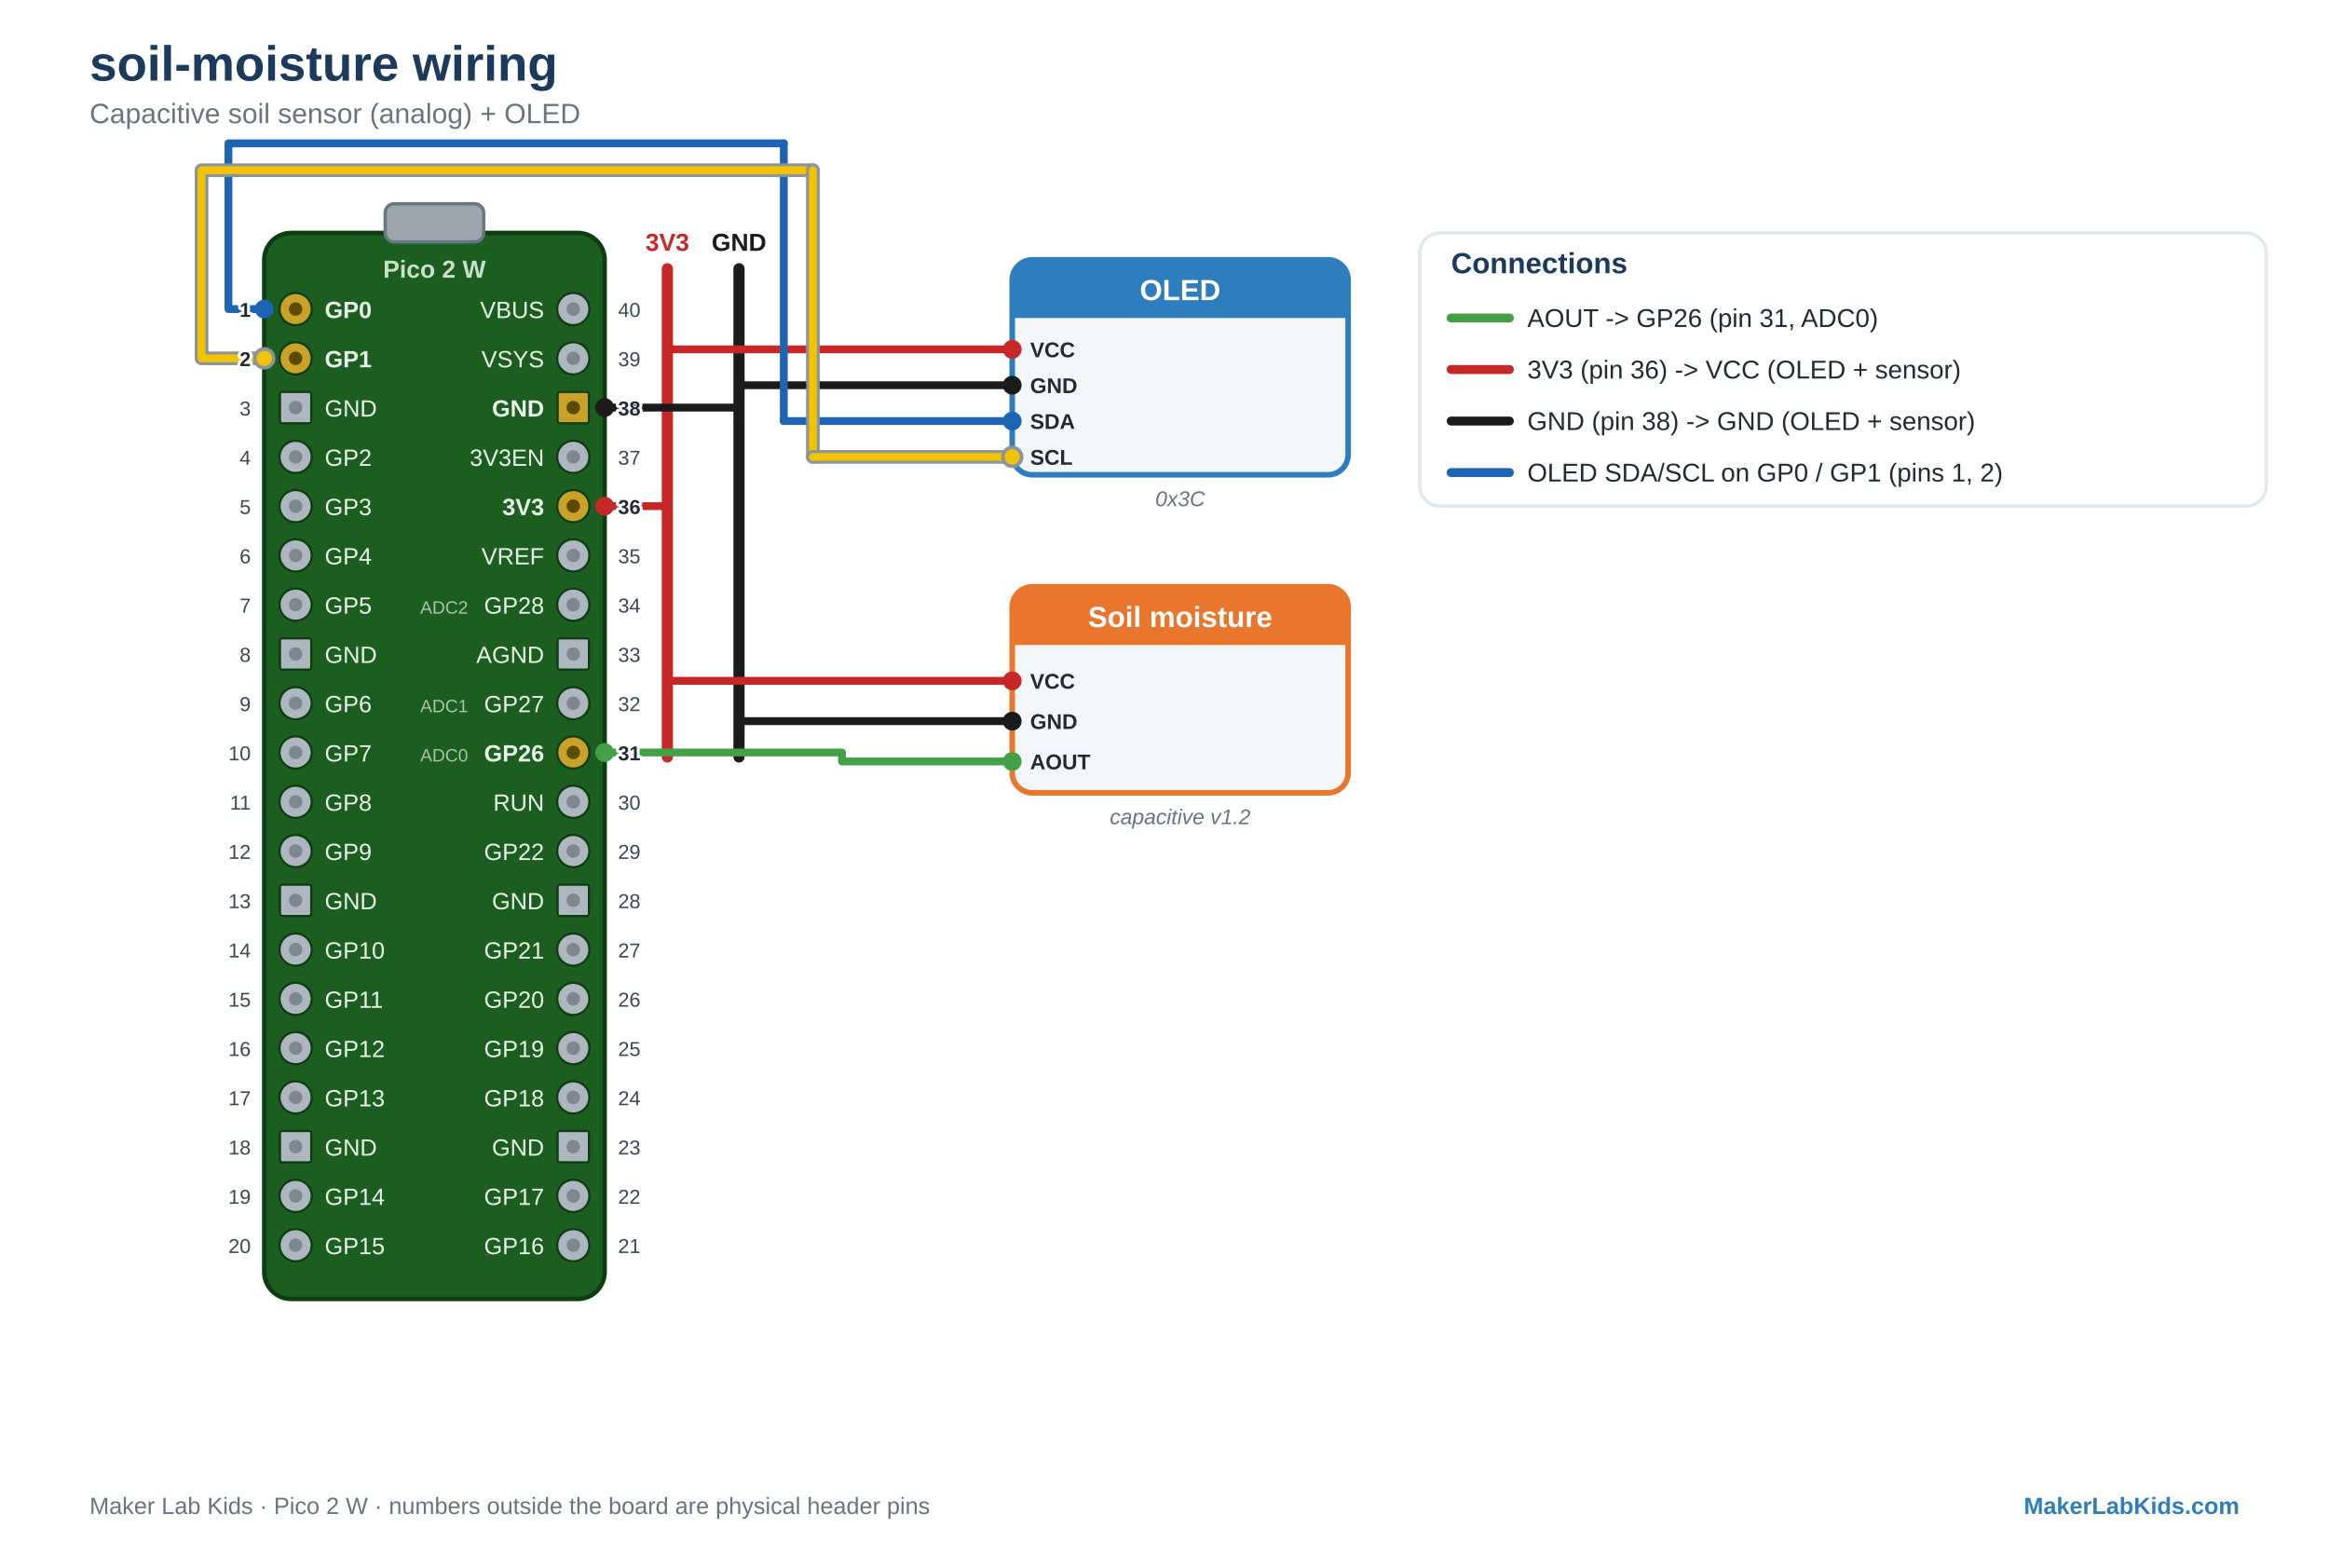
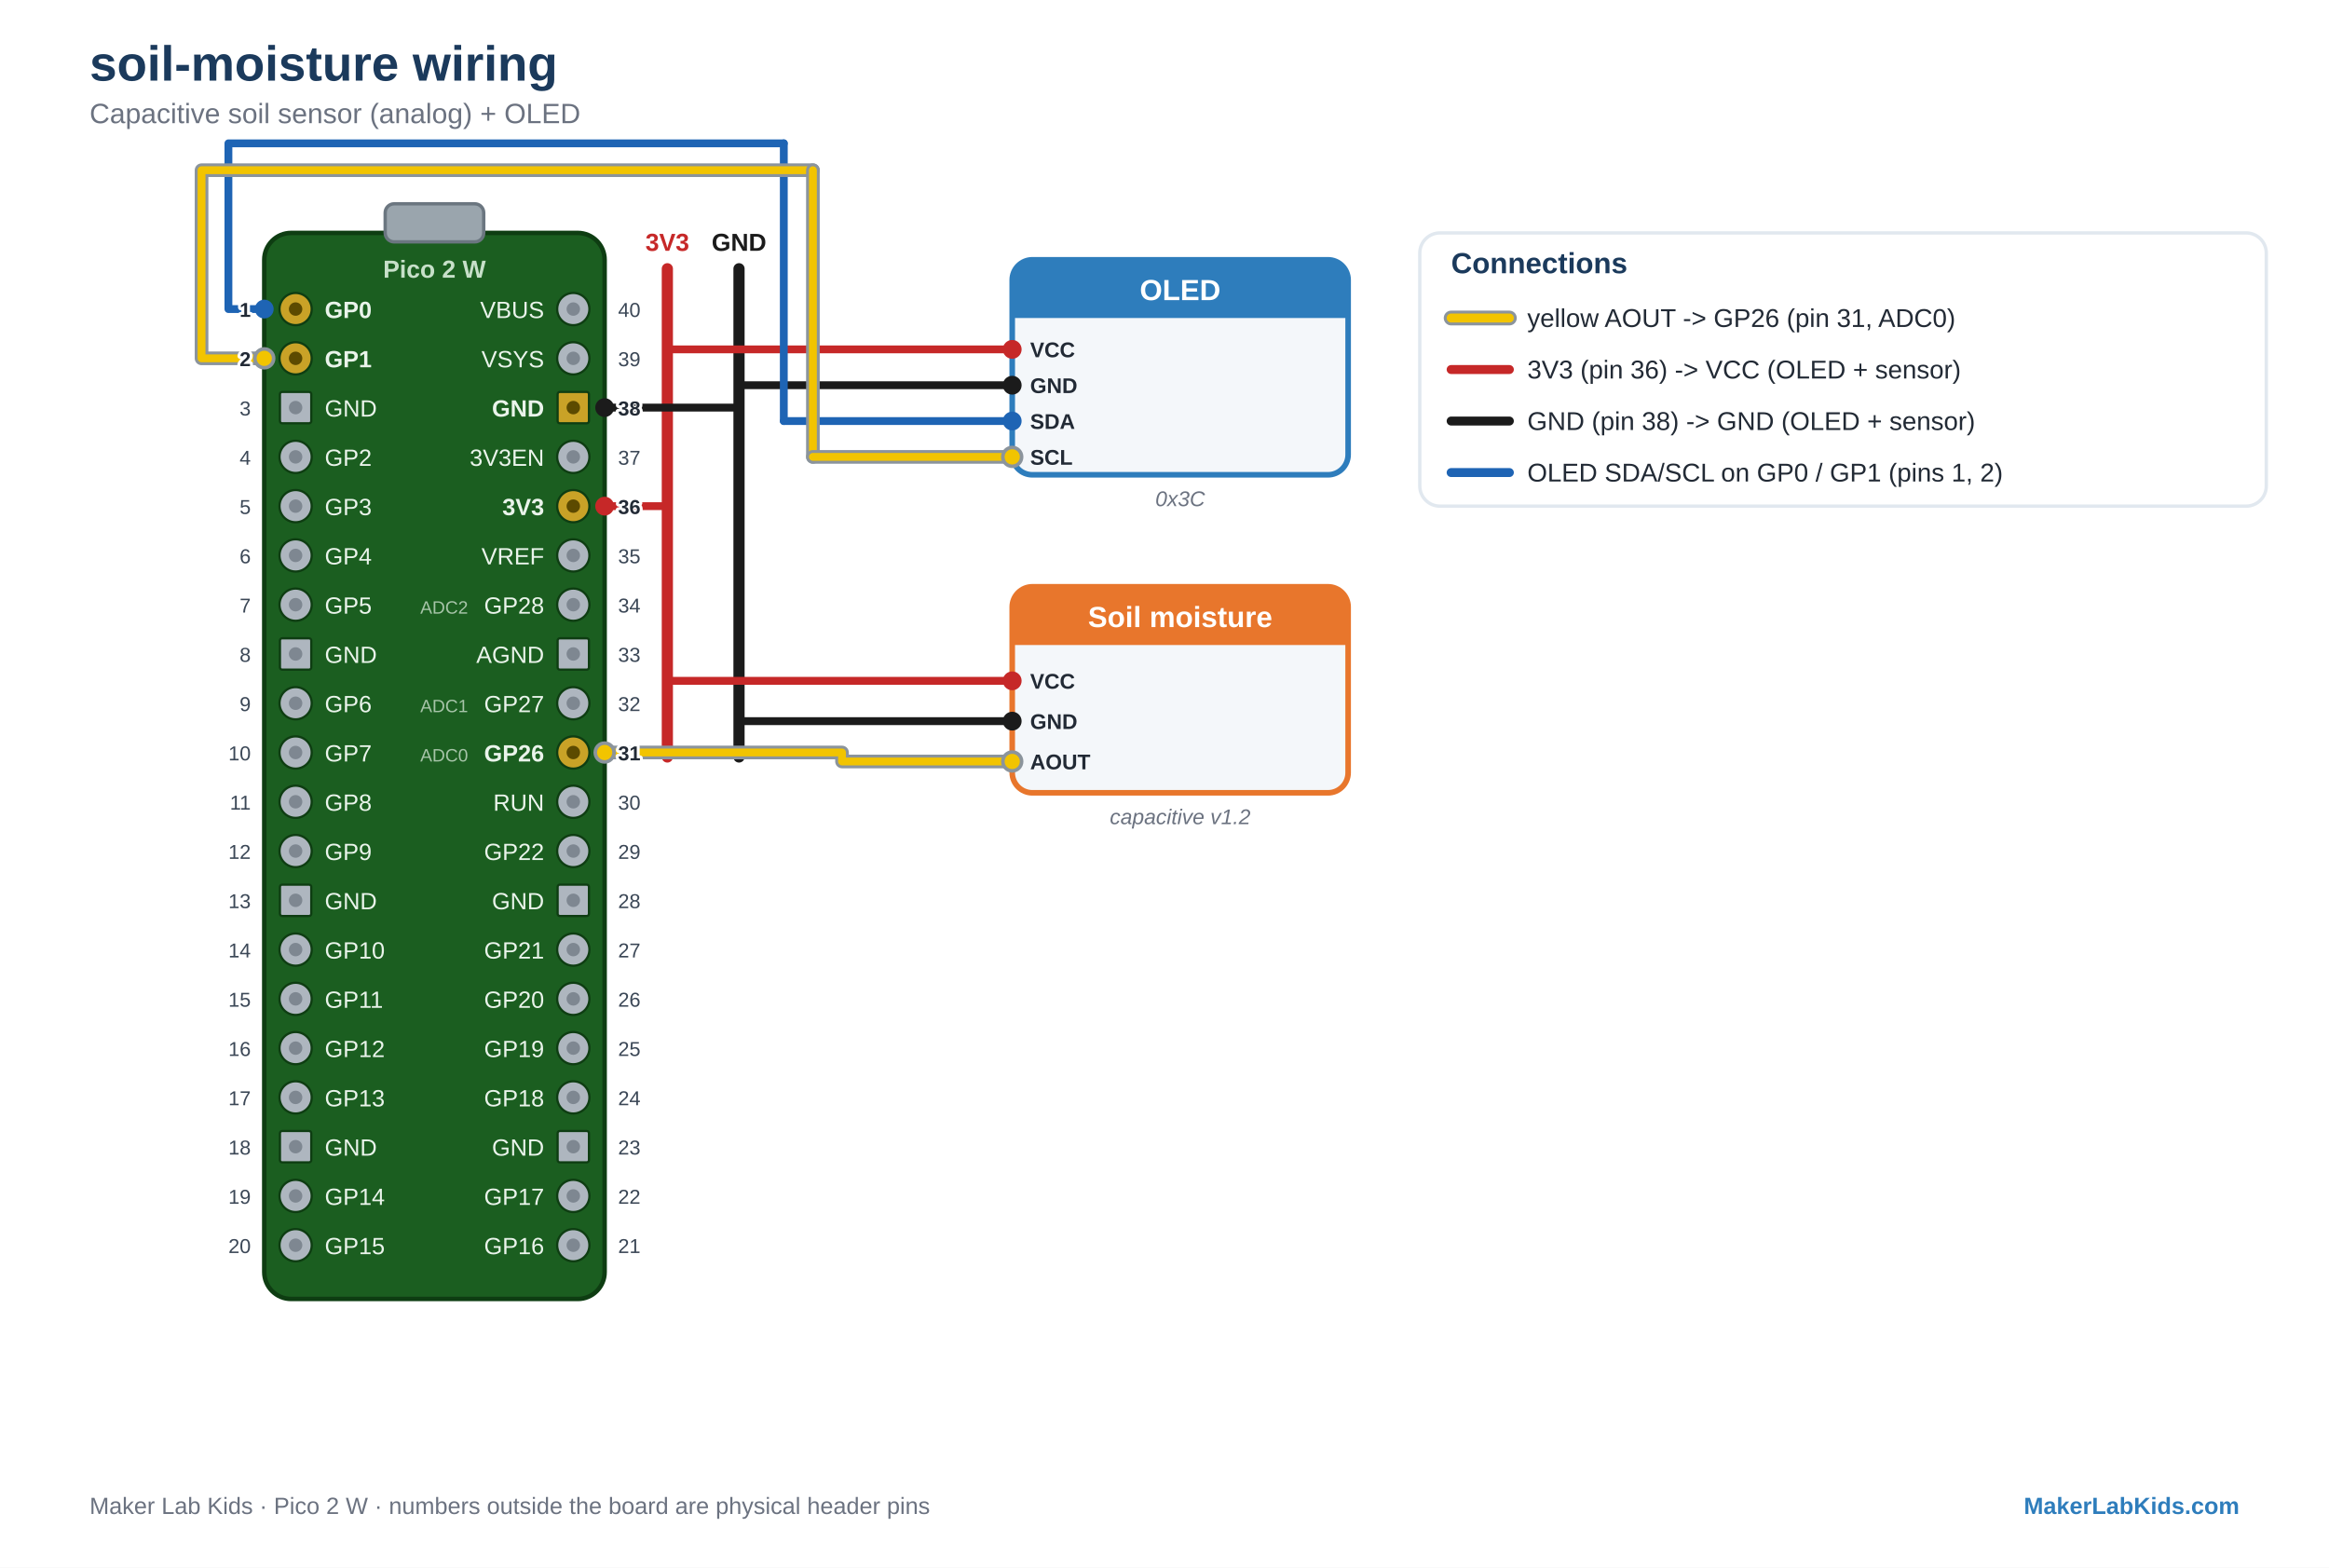
<svg xmlns="http://www.w3.org/2000/svg" viewBox="0 0 1040 700" font-family="Arial, Helvetica, sans-serif">
  <rect width="1040" height="700" fill="#FFFFFF" />
  <text x="40" y="36" font-family="Arial, Helvetica, sans-serif" font-size="22" fill="#1B3A5C" text-anchor="start" font-weight="bold">soil-moisture wiring</text>
  <text x="40" y="55" font-family="Arial, Helvetica, sans-serif" font-size="12.5" fill="#6B7280" text-anchor="start">Capacitive soil sensor (analog) + OLED</text>
  <rect x="118" y="104" width="152" height="476" rx="12" fill="#1B5E20" stroke="#0E3D12" stroke-width="2" />
  <rect x="172" y="91" width="44" height="17" rx="4" fill="#9AA5AD" stroke="#6B7680" stroke-width="1.5" />
  <text x="194" y="124" font-family="Arial, Helvetica, sans-serif" font-size="11" fill="#C7E0C9" text-anchor="middle" font-weight="bold">Pico 2 W</text>
  <circle cx="132" cy="138" r="7.2" fill="#C9A227" stroke="#0E3D12" stroke-width="1" />
  <circle cx="132" cy="138" r="3" fill="#5C4A00" />
  <text x="145" y="142" font-family="Arial, Helvetica, sans-serif" font-size="10.5" fill="#EAF4EB" text-anchor="start" font-weight="bold">GP0</text>
  <circle cx="132" cy="160" r="7.2" fill="#C9A227" stroke="#0E3D12" stroke-width="1" />
  <circle cx="132" cy="160" r="3" fill="#5C4A00" />
  <text x="145" y="164" font-family="Arial, Helvetica, sans-serif" font-size="10.5" fill="#EAF4EB" text-anchor="start" font-weight="bold">GP1</text>
  <rect x="125" y="175" width="14" height="14" rx="1" fill="#AEB6BF" stroke="#0E3D12" stroke-width="1" />
  <circle cx="132" cy="182" r="3" fill="#7E8791" />
  <text x="145" y="186" font-family="Arial, Helvetica, sans-serif" font-size="10.5" fill="#EAF4EB" text-anchor="start">GND</text>
  <circle cx="132" cy="204" r="7.2" fill="#AEB6BF" stroke="#0E3D12" stroke-width="1" />
  <circle cx="132" cy="204" r="3" fill="#7E8791" />
  <text x="145" y="208" font-family="Arial, Helvetica, sans-serif" font-size="10.5" fill="#EAF4EB" text-anchor="start">GP2</text>
  <circle cx="132" cy="226" r="7.2" fill="#AEB6BF" stroke="#0E3D12" stroke-width="1" />
  <circle cx="132" cy="226" r="3" fill="#7E8791" />
  <text x="145" y="230" font-family="Arial, Helvetica, sans-serif" font-size="10.5" fill="#EAF4EB" text-anchor="start">GP3</text>
  <circle cx="132" cy="248" r="7.2" fill="#AEB6BF" stroke="#0E3D12" stroke-width="1" />
  <circle cx="132" cy="248" r="3" fill="#7E8791" />
  <text x="145" y="252" font-family="Arial, Helvetica, sans-serif" font-size="10.5" fill="#EAF4EB" text-anchor="start">GP4</text>
  <circle cx="132" cy="270" r="7.2" fill="#AEB6BF" stroke="#0E3D12" stroke-width="1" />
  <circle cx="132" cy="270" r="3" fill="#7E8791" />
  <text x="145" y="274" font-family="Arial, Helvetica, sans-serif" font-size="10.5" fill="#EAF4EB" text-anchor="start">GP5</text>
  <rect x="125" y="285" width="14" height="14" rx="1" fill="#AEB6BF" stroke="#0E3D12" stroke-width="1" />
  <circle cx="132" cy="292" r="3" fill="#7E8791" />
  <text x="145" y="296" font-family="Arial, Helvetica, sans-serif" font-size="10.5" fill="#EAF4EB" text-anchor="start">GND</text>
  <circle cx="132" cy="314" r="7.2" fill="#AEB6BF" stroke="#0E3D12" stroke-width="1" />
  <circle cx="132" cy="314" r="3" fill="#7E8791" />
  <text x="145" y="318" font-family="Arial, Helvetica, sans-serif" font-size="10.5" fill="#EAF4EB" text-anchor="start">GP6</text>
  <circle cx="132" cy="336" r="7.2" fill="#AEB6BF" stroke="#0E3D12" stroke-width="1" />
  <circle cx="132" cy="336" r="3" fill="#7E8791" />
  <text x="145" y="340" font-family="Arial, Helvetica, sans-serif" font-size="10.5" fill="#EAF4EB" text-anchor="start">GP7</text>
  <circle cx="132" cy="358" r="7.2" fill="#AEB6BF" stroke="#0E3D12" stroke-width="1" />
  <circle cx="132" cy="358" r="3" fill="#7E8791" />
  <text x="145" y="362" font-family="Arial, Helvetica, sans-serif" font-size="10.5" fill="#EAF4EB" text-anchor="start">GP8</text>
  <circle cx="132" cy="380" r="7.2" fill="#AEB6BF" stroke="#0E3D12" stroke-width="1" />
  <circle cx="132" cy="380" r="3" fill="#7E8791" />
  <text x="145" y="384" font-family="Arial, Helvetica, sans-serif" font-size="10.5" fill="#EAF4EB" text-anchor="start">GP9</text>
  <rect x="125" y="395" width="14" height="14" rx="1" fill="#AEB6BF" stroke="#0E3D12" stroke-width="1" />
  <circle cx="132" cy="402" r="3" fill="#7E8791" />
  <text x="145" y="406" font-family="Arial, Helvetica, sans-serif" font-size="10.5" fill="#EAF4EB" text-anchor="start">GND</text>
  <circle cx="132" cy="424" r="7.2" fill="#AEB6BF" stroke="#0E3D12" stroke-width="1" />
  <circle cx="132" cy="424" r="3" fill="#7E8791" />
  <text x="145" y="428" font-family="Arial, Helvetica, sans-serif" font-size="10.5" fill="#EAF4EB" text-anchor="start">GP10</text>
  <circle cx="132" cy="446" r="7.2" fill="#AEB6BF" stroke="#0E3D12" stroke-width="1" />
  <circle cx="132" cy="446" r="3" fill="#7E8791" />
  <text x="145" y="450" font-family="Arial, Helvetica, sans-serif" font-size="10.5" fill="#EAF4EB" text-anchor="start">GP11</text>
  <circle cx="132" cy="468" r="7.2" fill="#AEB6BF" stroke="#0E3D12" stroke-width="1" />
  <circle cx="132" cy="468" r="3" fill="#7E8791" />
  <text x="145" y="472" font-family="Arial, Helvetica, sans-serif" font-size="10.5" fill="#EAF4EB" text-anchor="start">GP12</text>
  <circle cx="132" cy="490" r="7.2" fill="#AEB6BF" stroke="#0E3D12" stroke-width="1" />
  <circle cx="132" cy="490" r="3" fill="#7E8791" />
  <text x="145" y="494" font-family="Arial, Helvetica, sans-serif" font-size="10.5" fill="#EAF4EB" text-anchor="start">GP13</text>
  <rect x="125" y="505" width="14" height="14" rx="1" fill="#AEB6BF" stroke="#0E3D12" stroke-width="1" />
  <circle cx="132" cy="512" r="3" fill="#7E8791" />
  <text x="145" y="516" font-family="Arial, Helvetica, sans-serif" font-size="10.5" fill="#EAF4EB" text-anchor="start">GND</text>
  <circle cx="132" cy="534" r="7.2" fill="#AEB6BF" stroke="#0E3D12" stroke-width="1" />
  <circle cx="132" cy="534" r="3" fill="#7E8791" />
  <text x="145" y="538" font-family="Arial, Helvetica, sans-serif" font-size="10.5" fill="#EAF4EB" text-anchor="start">GP14</text>
  <circle cx="132" cy="556" r="7.2" fill="#AEB6BF" stroke="#0E3D12" stroke-width="1" />
  <circle cx="132" cy="556" r="3" fill="#7E8791" />
  <text x="145" y="560" font-family="Arial, Helvetica, sans-serif" font-size="10.5" fill="#EAF4EB" text-anchor="start">GP15</text>
  <circle cx="256" cy="556" r="7.2" fill="#AEB6BF" stroke="#0E3D12" stroke-width="1" />
  <circle cx="256" cy="556" r="3" fill="#7E8791" />
  <text x="243" y="560" font-family="Arial, Helvetica, sans-serif" font-size="10.5" fill="#EAF4EB" text-anchor="end">GP16</text>
  <circle cx="256" cy="534" r="7.2" fill="#AEB6BF" stroke="#0E3D12" stroke-width="1" />
  <circle cx="256" cy="534" r="3" fill="#7E8791" />
  <text x="243" y="538" font-family="Arial, Helvetica, sans-serif" font-size="10.5" fill="#EAF4EB" text-anchor="end">GP17</text>
  <rect x="249" y="505" width="14" height="14" rx="1" fill="#AEB6BF" stroke="#0E3D12" stroke-width="1" />
  <circle cx="256" cy="512" r="3" fill="#7E8791" />
  <text x="243" y="516" font-family="Arial, Helvetica, sans-serif" font-size="10.5" fill="#EAF4EB" text-anchor="end">GND</text>
  <circle cx="256" cy="490" r="7.2" fill="#AEB6BF" stroke="#0E3D12" stroke-width="1" />
  <circle cx="256" cy="490" r="3" fill="#7E8791" />
  <text x="243" y="494" font-family="Arial, Helvetica, sans-serif" font-size="10.5" fill="#EAF4EB" text-anchor="end">GP18</text>
  <circle cx="256" cy="468" r="7.2" fill="#AEB6BF" stroke="#0E3D12" stroke-width="1" />
  <circle cx="256" cy="468" r="3" fill="#7E8791" />
  <text x="243" y="472" font-family="Arial, Helvetica, sans-serif" font-size="10.5" fill="#EAF4EB" text-anchor="end">GP19</text>
  <circle cx="256" cy="446" r="7.2" fill="#AEB6BF" stroke="#0E3D12" stroke-width="1" />
  <circle cx="256" cy="446" r="3" fill="#7E8791" />
  <text x="243" y="450" font-family="Arial, Helvetica, sans-serif" font-size="10.5" fill="#EAF4EB" text-anchor="end">GP20</text>
  <circle cx="256" cy="424" r="7.2" fill="#AEB6BF" stroke="#0E3D12" stroke-width="1" />
  <circle cx="256" cy="424" r="3" fill="#7E8791" />
  <text x="243" y="428" font-family="Arial, Helvetica, sans-serif" font-size="10.5" fill="#EAF4EB" text-anchor="end">GP21</text>
  <rect x="249" y="395" width="14" height="14" rx="1" fill="#AEB6BF" stroke="#0E3D12" stroke-width="1" />
  <circle cx="256" cy="402" r="3" fill="#7E8791" />
  <text x="243" y="406" font-family="Arial, Helvetica, sans-serif" font-size="10.5" fill="#EAF4EB" text-anchor="end">GND</text>
  <circle cx="256" cy="380" r="7.2" fill="#AEB6BF" stroke="#0E3D12" stroke-width="1" />
  <circle cx="256" cy="380" r="3" fill="#7E8791" />
  <text x="243" y="384" font-family="Arial, Helvetica, sans-serif" font-size="10.5" fill="#EAF4EB" text-anchor="end">GP22</text>
  <circle cx="256" cy="358" r="7.2" fill="#AEB6BF" stroke="#0E3D12" stroke-width="1" />
  <circle cx="256" cy="358" r="3" fill="#7E8791" />
  <text x="243" y="362" font-family="Arial, Helvetica, sans-serif" font-size="10.5" fill="#EAF4EB" text-anchor="end">RUN</text>
  <circle cx="256" cy="336" r="7.2" fill="#C9A227" stroke="#0E3D12" stroke-width="1" />
  <circle cx="256" cy="336" r="3" fill="#5C4A00" />
  <text x="243" y="340" font-family="Arial, Helvetica, sans-serif" font-size="10.5" fill="#EAF4EB" text-anchor="end" font-weight="bold">GP26</text>
  <text x="209" y="340" font-family="Arial, Helvetica, sans-serif" font-size="8" fill="#A6C4A8" text-anchor="end">ADC0</text>
  <circle cx="256" cy="314" r="7.2" fill="#AEB6BF" stroke="#0E3D12" stroke-width="1" />
  <circle cx="256" cy="314" r="3" fill="#7E8791" />
  <text x="243" y="318" font-family="Arial, Helvetica, sans-serif" font-size="10.5" fill="#EAF4EB" text-anchor="end">GP27</text>
  <text x="209" y="318" font-family="Arial, Helvetica, sans-serif" font-size="8" fill="#A6C4A8" text-anchor="end">ADC1</text>
  <rect x="249" y="285" width="14" height="14" rx="1" fill="#AEB6BF" stroke="#0E3D12" stroke-width="1" />
  <circle cx="256" cy="292" r="3" fill="#7E8791" />
  <text x="243" y="296" font-family="Arial, Helvetica, sans-serif" font-size="10.5" fill="#EAF4EB" text-anchor="end">AGND</text>
  <circle cx="256" cy="270" r="7.2" fill="#AEB6BF" stroke="#0E3D12" stroke-width="1" />
  <circle cx="256" cy="270" r="3" fill="#7E8791" />
  <text x="243" y="274" font-family="Arial, Helvetica, sans-serif" font-size="10.5" fill="#EAF4EB" text-anchor="end">GP28</text>
  <text x="209" y="274" font-family="Arial, Helvetica, sans-serif" font-size="8" fill="#A6C4A8" text-anchor="end">ADC2</text>
  <circle cx="256" cy="248" r="7.2" fill="#AEB6BF" stroke="#0E3D12" stroke-width="1" />
  <circle cx="256" cy="248" r="3" fill="#7E8791" />
  <text x="243" y="252" font-family="Arial, Helvetica, sans-serif" font-size="10.5" fill="#EAF4EB" text-anchor="end">VREF</text>
  <circle cx="256" cy="226" r="7.2" fill="#C9A227" stroke="#0E3D12" stroke-width="1" />
  <circle cx="256" cy="226" r="3" fill="#5C4A00" />
  <text x="243" y="230" font-family="Arial, Helvetica, sans-serif" font-size="10.5" fill="#EAF4EB" text-anchor="end" font-weight="bold">3V3</text>
  <circle cx="256" cy="204" r="7.2" fill="#AEB6BF" stroke="#0E3D12" stroke-width="1" />
  <circle cx="256" cy="204" r="3" fill="#7E8791" />
  <text x="243" y="208" font-family="Arial, Helvetica, sans-serif" font-size="10.5" fill="#EAF4EB" text-anchor="end">3V3EN</text>
  <rect x="249" y="175" width="14" height="14" rx="1" fill="#C9A227" stroke="#0E3D12" stroke-width="1" />
  <circle cx="256" cy="182" r="3" fill="#5C4A00" />
  <text x="243" y="186" font-family="Arial, Helvetica, sans-serif" font-size="10.5" fill="#EAF4EB" text-anchor="end" font-weight="bold">GND</text>
  <circle cx="256" cy="160" r="7.2" fill="#AEB6BF" stroke="#0E3D12" stroke-width="1" />
  <circle cx="256" cy="160" r="3" fill="#7E8791" />
  <text x="243" y="164" font-family="Arial, Helvetica, sans-serif" font-size="10.5" fill="#EAF4EB" text-anchor="end">VSYS</text>
  <circle cx="256" cy="138" r="7.2" fill="#AEB6BF" stroke="#0E3D12" stroke-width="1" />
  <circle cx="256" cy="138" r="3" fill="#7E8791" />
  <text x="243" y="142" font-family="Arial, Helvetica, sans-serif" font-size="10.5" fill="#EAF4EB" text-anchor="end">VBUS</text>
  <path d="M298 120 L298 338" fill="none" stroke="#C62828" stroke-width="5" stroke-linejoin="round" stroke-linecap="round" />
  <path d="M330 120 L330 338" fill="none" stroke="#1B1B1B" stroke-width="5" stroke-linejoin="round" stroke-linecap="round" />
  <text x="298" y="112" font-family="Arial, Helvetica, sans-serif" font-size="11" fill="#C62828" text-anchor="middle" font-weight="bold">3V3</text>
  <text x="330" y="112" font-family="Arial, Helvetica, sans-serif" font-size="11" fill="#1B1B1B" text-anchor="middle" font-weight="bold">GND</text>
  <path d="M270 226 L298 226" fill="none" stroke="#C62828" stroke-width="3.5" stroke-linejoin="round" stroke-linecap="round" />
  <circle cx="270" cy="226" r="4.2" fill="#C62828" />
  <path d="M270 182 L330 182" fill="none" stroke="#1B1B1B" stroke-width="3.5" stroke-linejoin="round" stroke-linecap="round" />
  <circle cx="270" cy="182" r="4.2" fill="#1B1B1B" />
  <rect x="452" y="116" width="150" height="96" rx="9" fill="#F4F7FA" stroke="#2E7DBC" stroke-width="2.5" />
  <path d="M452 125 q0 -9 9 -9 h132 q9 0 9 9 v17 h-150 z" fill="#2E7DBC" />
  <text x="527" y="134" font-family="Arial, Helvetica, sans-serif" font-size="13" fill="#FFFFFF" text-anchor="middle" font-weight="bold">OLED</text>
  <text x="527" y="226" font-family="Arial, Helvetica, sans-serif" font-size="9.5" fill="#6B7280" text-anchor="middle" font-style="italic">0x3C</text>
  <text x="460" y="159.5" font-family="Arial, Helvetica, sans-serif" font-size="9.5" fill="#222A35" text-anchor="start" font-weight="bold">VCC</text>
  <text x="460" y="175.5" font-family="Arial, Helvetica, sans-serif" font-size="9.5" fill="#222A35" text-anchor="start" font-weight="bold">GND</text>
  <text x="460" y="191.5" font-family="Arial, Helvetica, sans-serif" font-size="9.5" fill="#222A35" text-anchor="start" font-weight="bold">SDA</text>
  <text x="460" y="207.5" font-family="Arial, Helvetica, sans-serif" font-size="9.5" fill="#222A35" text-anchor="start" font-weight="bold">SCL</text>
  <rect x="452" y="262" width="150" height="92" rx="9" fill="#F4F7FA" stroke="#E8762C" stroke-width="2.5" />
  <path d="M452 271 q0 -9 9 -9 h132 q9 0 9 9 v17 h-150 z" fill="#E8762C" />
  <text x="527" y="280" font-family="Arial, Helvetica, sans-serif" font-size="13" fill="#FFFFFF" text-anchor="middle" font-weight="bold">Soil moisture</text>
  <text x="527" y="368" font-family="Arial, Helvetica, sans-serif" font-size="9.5" fill="#6B7280" text-anchor="middle" font-style="italic">capacitive v1.2</text>
  <text x="460" y="307.5" font-family="Arial, Helvetica, sans-serif" font-size="9.5" fill="#222A35" text-anchor="start" font-weight="bold">VCC</text>
  <text x="460" y="325.5" font-family="Arial, Helvetica, sans-serif" font-size="9.5" fill="#222A35" text-anchor="start" font-weight="bold">GND</text>
  <text x="460" y="343.5" font-family="Arial, Helvetica, sans-serif" font-size="9.5" fill="#222A35" text-anchor="start" font-weight="bold">AOUT</text>
  <path d="M298 156 L452 156" fill="none" stroke="#C62828" stroke-width="3.5" stroke-linejoin="round" stroke-linecap="round" />
  <circle cx="452" cy="156" r="4.2" fill="#C62828" />
  <path d="M330 172 L452 172" fill="none" stroke="#1B1B1B" stroke-width="3.5" stroke-linejoin="round" stroke-linecap="round" />
  <circle cx="452" cy="172" r="4.2" fill="#1B1B1B" />
  <path d="M118 138 L102 138 L102 64 L350 64" fill="none" stroke="#1E64B4" stroke-width="3.5" stroke-linejoin="round" stroke-linecap="round" />
  <circle cx="118" cy="138" r="4.2" fill="#1E64B4" />
  <path d="M350 64 L350 188" fill="none" stroke="#1E64B4" stroke-width="3.5" stroke-linejoin="round" stroke-linecap="round" />
  <path d="M350 188 L452 188" fill="none" stroke="#1E64B4" stroke-width="3.5" stroke-linejoin="round" stroke-linecap="round" />
  <circle cx="452" cy="188" r="4.2" fill="#1E64B4" />
  <path d="M118 160 L90 160 L90 76 L363 76" fill="none" stroke="#8B949C" stroke-width="6.1" stroke-linejoin="round" stroke-linecap="round" />
  <path d="M118 160 L90 160 L90 76 L363 76" fill="none" stroke="#F2C400" stroke-width="3.5" stroke-linejoin="round" stroke-linecap="round" />
  <circle cx="118" cy="160" r="4.2" fill="#F2C400" stroke="#8B949C" stroke-width="1.6" />
  <path d="M363 76 L363 204" fill="none" stroke="#8B949C" stroke-width="6.1" stroke-linejoin="round" stroke-linecap="round" />
  <path d="M363 76 L363 204" fill="none" stroke="#F2C400" stroke-width="3.5" stroke-linejoin="round" stroke-linecap="round" />
  <path d="M363 204 L452 204" fill="none" stroke="#8B949C" stroke-width="6.1" stroke-linejoin="round" stroke-linecap="round" />
  <path d="M363 204 L452 204" fill="none" stroke="#F2C400" stroke-width="3.5" stroke-linejoin="round" stroke-linecap="round" />
  <circle cx="452" cy="204" r="4.2" fill="#F2C400" stroke="#8B949C" stroke-width="1.6" />
  <path d="M298 304 L452 304" fill="none" stroke="#C62828" stroke-width="3.5" stroke-linejoin="round" stroke-linecap="round" />
  <circle cx="452" cy="304" r="4.2" fill="#C62828" />
  <path d="M330 322 L452 322" fill="none" stroke="#1B1B1B" stroke-width="3.5" stroke-linejoin="round" stroke-linecap="round" />
  <circle cx="452" cy="322" r="4.2" fill="#1B1B1B" />
-   <path d="M270 336 L376 336 L376 340 L452 340" fill="none" stroke="#43A047" stroke-width="3.5" stroke-linejoin="round" stroke-linecap="round" />
-   <circle cx="270" cy="336" r="4.2" fill="#43A047" />
-   <circle cx="452" cy="340" r="4.2" fill="#43A047" />
+   <path d="M270 336 L376 336 L376 340 L452 340" fill="none" stroke="#8B949C" stroke-width="6.1" stroke-linejoin="round" stroke-linecap="round" />
+   <path d="M270 336 L376 336 L376 340 L452 340" fill="none" stroke="#F2C400" stroke-width="3.5" stroke-linejoin="round" stroke-linecap="round" />
+   <circle cx="270" cy="336" r="4.2" fill="#F2C400" stroke="#8B949C" stroke-width="1.6" />
+   <circle cx="452" cy="340" r="4.2" fill="#F2C400" stroke="#8B949C" stroke-width="1.6" />
  <text x="112" y="141.5" font-family="Arial, Helvetica, sans-serif" font-size="9" fill="#222A35" text-anchor="end" font-weight="bold" stroke="#FFFFFF" stroke-width="2.6" paint-order="stroke" stroke-linejoin="round">1</text>
  <text x="112" y="163.5" font-family="Arial, Helvetica, sans-serif" font-size="9" fill="#222A35" text-anchor="end" font-weight="bold" stroke="#FFFFFF" stroke-width="2.6" paint-order="stroke" stroke-linejoin="round">2</text>
  <text x="112" y="185.5" font-family="Arial, Helvetica, sans-serif" font-size="9" fill="#3B4756" text-anchor="end" stroke="#FFFFFF" stroke-width="2.6" paint-order="stroke" stroke-linejoin="round">3</text>
  <text x="112" y="207.5" font-family="Arial, Helvetica, sans-serif" font-size="9" fill="#3B4756" text-anchor="end" stroke="#FFFFFF" stroke-width="2.6" paint-order="stroke" stroke-linejoin="round">4</text>
  <text x="112" y="229.5" font-family="Arial, Helvetica, sans-serif" font-size="9" fill="#3B4756" text-anchor="end" stroke="#FFFFFF" stroke-width="2.6" paint-order="stroke" stroke-linejoin="round">5</text>
  <text x="112" y="251.5" font-family="Arial, Helvetica, sans-serif" font-size="9" fill="#3B4756" text-anchor="end" stroke="#FFFFFF" stroke-width="2.6" paint-order="stroke" stroke-linejoin="round">6</text>
  <text x="112" y="273.5" font-family="Arial, Helvetica, sans-serif" font-size="9" fill="#3B4756" text-anchor="end" stroke="#FFFFFF" stroke-width="2.6" paint-order="stroke" stroke-linejoin="round">7</text>
  <text x="112" y="295.5" font-family="Arial, Helvetica, sans-serif" font-size="9" fill="#3B4756" text-anchor="end" stroke="#FFFFFF" stroke-width="2.6" paint-order="stroke" stroke-linejoin="round">8</text>
  <text x="112" y="317.5" font-family="Arial, Helvetica, sans-serif" font-size="9" fill="#3B4756" text-anchor="end" stroke="#FFFFFF" stroke-width="2.6" paint-order="stroke" stroke-linejoin="round">9</text>
  <text x="112" y="339.5" font-family="Arial, Helvetica, sans-serif" font-size="9" fill="#3B4756" text-anchor="end" stroke="#FFFFFF" stroke-width="2.6" paint-order="stroke" stroke-linejoin="round">10</text>
  <text x="112" y="361.5" font-family="Arial, Helvetica, sans-serif" font-size="9" fill="#3B4756" text-anchor="end" stroke="#FFFFFF" stroke-width="2.6" paint-order="stroke" stroke-linejoin="round">11</text>
  <text x="112" y="383.5" font-family="Arial, Helvetica, sans-serif" font-size="9" fill="#3B4756" text-anchor="end" stroke="#FFFFFF" stroke-width="2.6" paint-order="stroke" stroke-linejoin="round">12</text>
  <text x="112" y="405.5" font-family="Arial, Helvetica, sans-serif" font-size="9" fill="#3B4756" text-anchor="end" stroke="#FFFFFF" stroke-width="2.6" paint-order="stroke" stroke-linejoin="round">13</text>
  <text x="112" y="427.5" font-family="Arial, Helvetica, sans-serif" font-size="9" fill="#3B4756" text-anchor="end" stroke="#FFFFFF" stroke-width="2.6" paint-order="stroke" stroke-linejoin="round">14</text>
  <text x="112" y="449.5" font-family="Arial, Helvetica, sans-serif" font-size="9" fill="#3B4756" text-anchor="end" stroke="#FFFFFF" stroke-width="2.6" paint-order="stroke" stroke-linejoin="round">15</text>
  <text x="112" y="471.5" font-family="Arial, Helvetica, sans-serif" font-size="9" fill="#3B4756" text-anchor="end" stroke="#FFFFFF" stroke-width="2.6" paint-order="stroke" stroke-linejoin="round">16</text>
  <text x="112" y="493.5" font-family="Arial, Helvetica, sans-serif" font-size="9" fill="#3B4756" text-anchor="end" stroke="#FFFFFF" stroke-width="2.6" paint-order="stroke" stroke-linejoin="round">17</text>
  <text x="112" y="515.5" font-family="Arial, Helvetica, sans-serif" font-size="9" fill="#3B4756" text-anchor="end" stroke="#FFFFFF" stroke-width="2.6" paint-order="stroke" stroke-linejoin="round">18</text>
  <text x="112" y="537.5" font-family="Arial, Helvetica, sans-serif" font-size="9" fill="#3B4756" text-anchor="end" stroke="#FFFFFF" stroke-width="2.6" paint-order="stroke" stroke-linejoin="round">19</text>
  <text x="112" y="559.5" font-family="Arial, Helvetica, sans-serif" font-size="9" fill="#3B4756" text-anchor="end" stroke="#FFFFFF" stroke-width="2.6" paint-order="stroke" stroke-linejoin="round">20</text>
  <text x="276" y="559.5" font-family="Arial, Helvetica, sans-serif" font-size="9" fill="#3B4756" text-anchor="start" stroke="#FFFFFF" stroke-width="2.6" paint-order="stroke" stroke-linejoin="round">21</text>
  <text x="276" y="537.5" font-family="Arial, Helvetica, sans-serif" font-size="9" fill="#3B4756" text-anchor="start" stroke="#FFFFFF" stroke-width="2.6" paint-order="stroke" stroke-linejoin="round">22</text>
  <text x="276" y="515.5" font-family="Arial, Helvetica, sans-serif" font-size="9" fill="#3B4756" text-anchor="start" stroke="#FFFFFF" stroke-width="2.6" paint-order="stroke" stroke-linejoin="round">23</text>
  <text x="276" y="493.5" font-family="Arial, Helvetica, sans-serif" font-size="9" fill="#3B4756" text-anchor="start" stroke="#FFFFFF" stroke-width="2.6" paint-order="stroke" stroke-linejoin="round">24</text>
  <text x="276" y="471.5" font-family="Arial, Helvetica, sans-serif" font-size="9" fill="#3B4756" text-anchor="start" stroke="#FFFFFF" stroke-width="2.6" paint-order="stroke" stroke-linejoin="round">25</text>
  <text x="276" y="449.5" font-family="Arial, Helvetica, sans-serif" font-size="9" fill="#3B4756" text-anchor="start" stroke="#FFFFFF" stroke-width="2.6" paint-order="stroke" stroke-linejoin="round">26</text>
  <text x="276" y="427.5" font-family="Arial, Helvetica, sans-serif" font-size="9" fill="#3B4756" text-anchor="start" stroke="#FFFFFF" stroke-width="2.6" paint-order="stroke" stroke-linejoin="round">27</text>
  <text x="276" y="405.5" font-family="Arial, Helvetica, sans-serif" font-size="9" fill="#3B4756" text-anchor="start" stroke="#FFFFFF" stroke-width="2.6" paint-order="stroke" stroke-linejoin="round">28</text>
  <text x="276" y="383.5" font-family="Arial, Helvetica, sans-serif" font-size="9" fill="#3B4756" text-anchor="start" stroke="#FFFFFF" stroke-width="2.6" paint-order="stroke" stroke-linejoin="round">29</text>
  <text x="276" y="361.5" font-family="Arial, Helvetica, sans-serif" font-size="9" fill="#3B4756" text-anchor="start" stroke="#FFFFFF" stroke-width="2.6" paint-order="stroke" stroke-linejoin="round">30</text>
  <text x="276" y="339.5" font-family="Arial, Helvetica, sans-serif" font-size="9" fill="#222A35" text-anchor="start" font-weight="bold" stroke="#FFFFFF" stroke-width="2.6" paint-order="stroke" stroke-linejoin="round">31</text>
  <text x="276" y="317.5" font-family="Arial, Helvetica, sans-serif" font-size="9" fill="#3B4756" text-anchor="start" stroke="#FFFFFF" stroke-width="2.6" paint-order="stroke" stroke-linejoin="round">32</text>
  <text x="276" y="295.5" font-family="Arial, Helvetica, sans-serif" font-size="9" fill="#3B4756" text-anchor="start" stroke="#FFFFFF" stroke-width="2.6" paint-order="stroke" stroke-linejoin="round">33</text>
  <text x="276" y="273.5" font-family="Arial, Helvetica, sans-serif" font-size="9" fill="#3B4756" text-anchor="start" stroke="#FFFFFF" stroke-width="2.6" paint-order="stroke" stroke-linejoin="round">34</text>
  <text x="276" y="251.5" font-family="Arial, Helvetica, sans-serif" font-size="9" fill="#3B4756" text-anchor="start" stroke="#FFFFFF" stroke-width="2.6" paint-order="stroke" stroke-linejoin="round">35</text>
  <text x="276" y="229.5" font-family="Arial, Helvetica, sans-serif" font-size="9" fill="#222A35" text-anchor="start" font-weight="bold" stroke="#FFFFFF" stroke-width="2.6" paint-order="stroke" stroke-linejoin="round">36</text>
  <text x="276" y="207.5" font-family="Arial, Helvetica, sans-serif" font-size="9" fill="#3B4756" text-anchor="start" stroke="#FFFFFF" stroke-width="2.6" paint-order="stroke" stroke-linejoin="round">37</text>
  <text x="276" y="185.5" font-family="Arial, Helvetica, sans-serif" font-size="9" fill="#222A35" text-anchor="start" font-weight="bold" stroke="#FFFFFF" stroke-width="2.6" paint-order="stroke" stroke-linejoin="round">38</text>
  <text x="276" y="163.5" font-family="Arial, Helvetica, sans-serif" font-size="9" fill="#3B4756" text-anchor="start" stroke="#FFFFFF" stroke-width="2.6" paint-order="stroke" stroke-linejoin="round">39</text>
  <text x="276" y="141.5" font-family="Arial, Helvetica, sans-serif" font-size="9" fill="#3B4756" text-anchor="start" stroke="#FFFFFF" stroke-width="2.6" paint-order="stroke" stroke-linejoin="round">40</text>
  <rect x="634" y="104" width="378" height="122" rx="9" fill="#FFFFFF" stroke="#E1E8EF" stroke-width="1.5" />
  <text x="648" y="122" font-family="Arial, Helvetica, sans-serif" font-size="13" fill="#1B3A5C" text-anchor="start" font-weight="bold">Connections</text>
-   <line x1="648" y1="142" x2="674" y2="142" stroke="#43A047" stroke-width="4" stroke-linecap="round" />
-   <text x="682" y="146" font-family="Arial, Helvetica, sans-serif" font-size="11.5" fill="#222A35" text-anchor="start">AOUT -&gt; GP26 (pin 31, ADC0)</text>
+   <line x1="648" y1="142" x2="674" y2="142" stroke="#8B949C" stroke-width="6.6" stroke-linecap="round" />
+   <line x1="648" y1="142" x2="674" y2="142" stroke="#F2C400" stroke-width="4" stroke-linecap="round" />
+   <text x="682" y="146" font-family="Arial, Helvetica, sans-serif" font-size="11.5" fill="#222A35" text-anchor="start">yellow AOUT -&gt; GP26 (pin 31, ADC0)</text>
  <line x1="648" y1="165" x2="674" y2="165" stroke="#C62828" stroke-width="4" stroke-linecap="round" />
  <text x="682" y="169" font-family="Arial, Helvetica, sans-serif" font-size="11.5" fill="#222A35" text-anchor="start">3V3 (pin 36) -&gt; VCC (OLED + sensor)</text>
  <line x1="648" y1="188" x2="674" y2="188" stroke="#1B1B1B" stroke-width="4" stroke-linecap="round" />
  <text x="682" y="192" font-family="Arial, Helvetica, sans-serif" font-size="11.5" fill="#222A35" text-anchor="start">GND (pin 38) -&gt; GND (OLED + sensor)</text>
  <line x1="648" y1="211" x2="674" y2="211" stroke="#1E64B4" stroke-width="4" stroke-linecap="round" />
  <text x="682" y="215" font-family="Arial, Helvetica, sans-serif" font-size="11.5" fill="#222A35" text-anchor="start">OLED SDA/SCL on GP0 / GP1 (pins 1, 2)</text>
  <text x="40" y="676" font-family="Arial, Helvetica, sans-serif" font-size="10.5" fill="#6B7280" text-anchor="start">Maker Lab Kids  ·  Pico 2 W  ·  numbers outside the board are physical header pins</text>
  <text x="1000" y="676" font-family="Arial, Helvetica, sans-serif" font-size="10.5" fill="#2E7DBC" text-anchor="end" font-weight="bold">MakerLabKids.com</text>
</svg>
